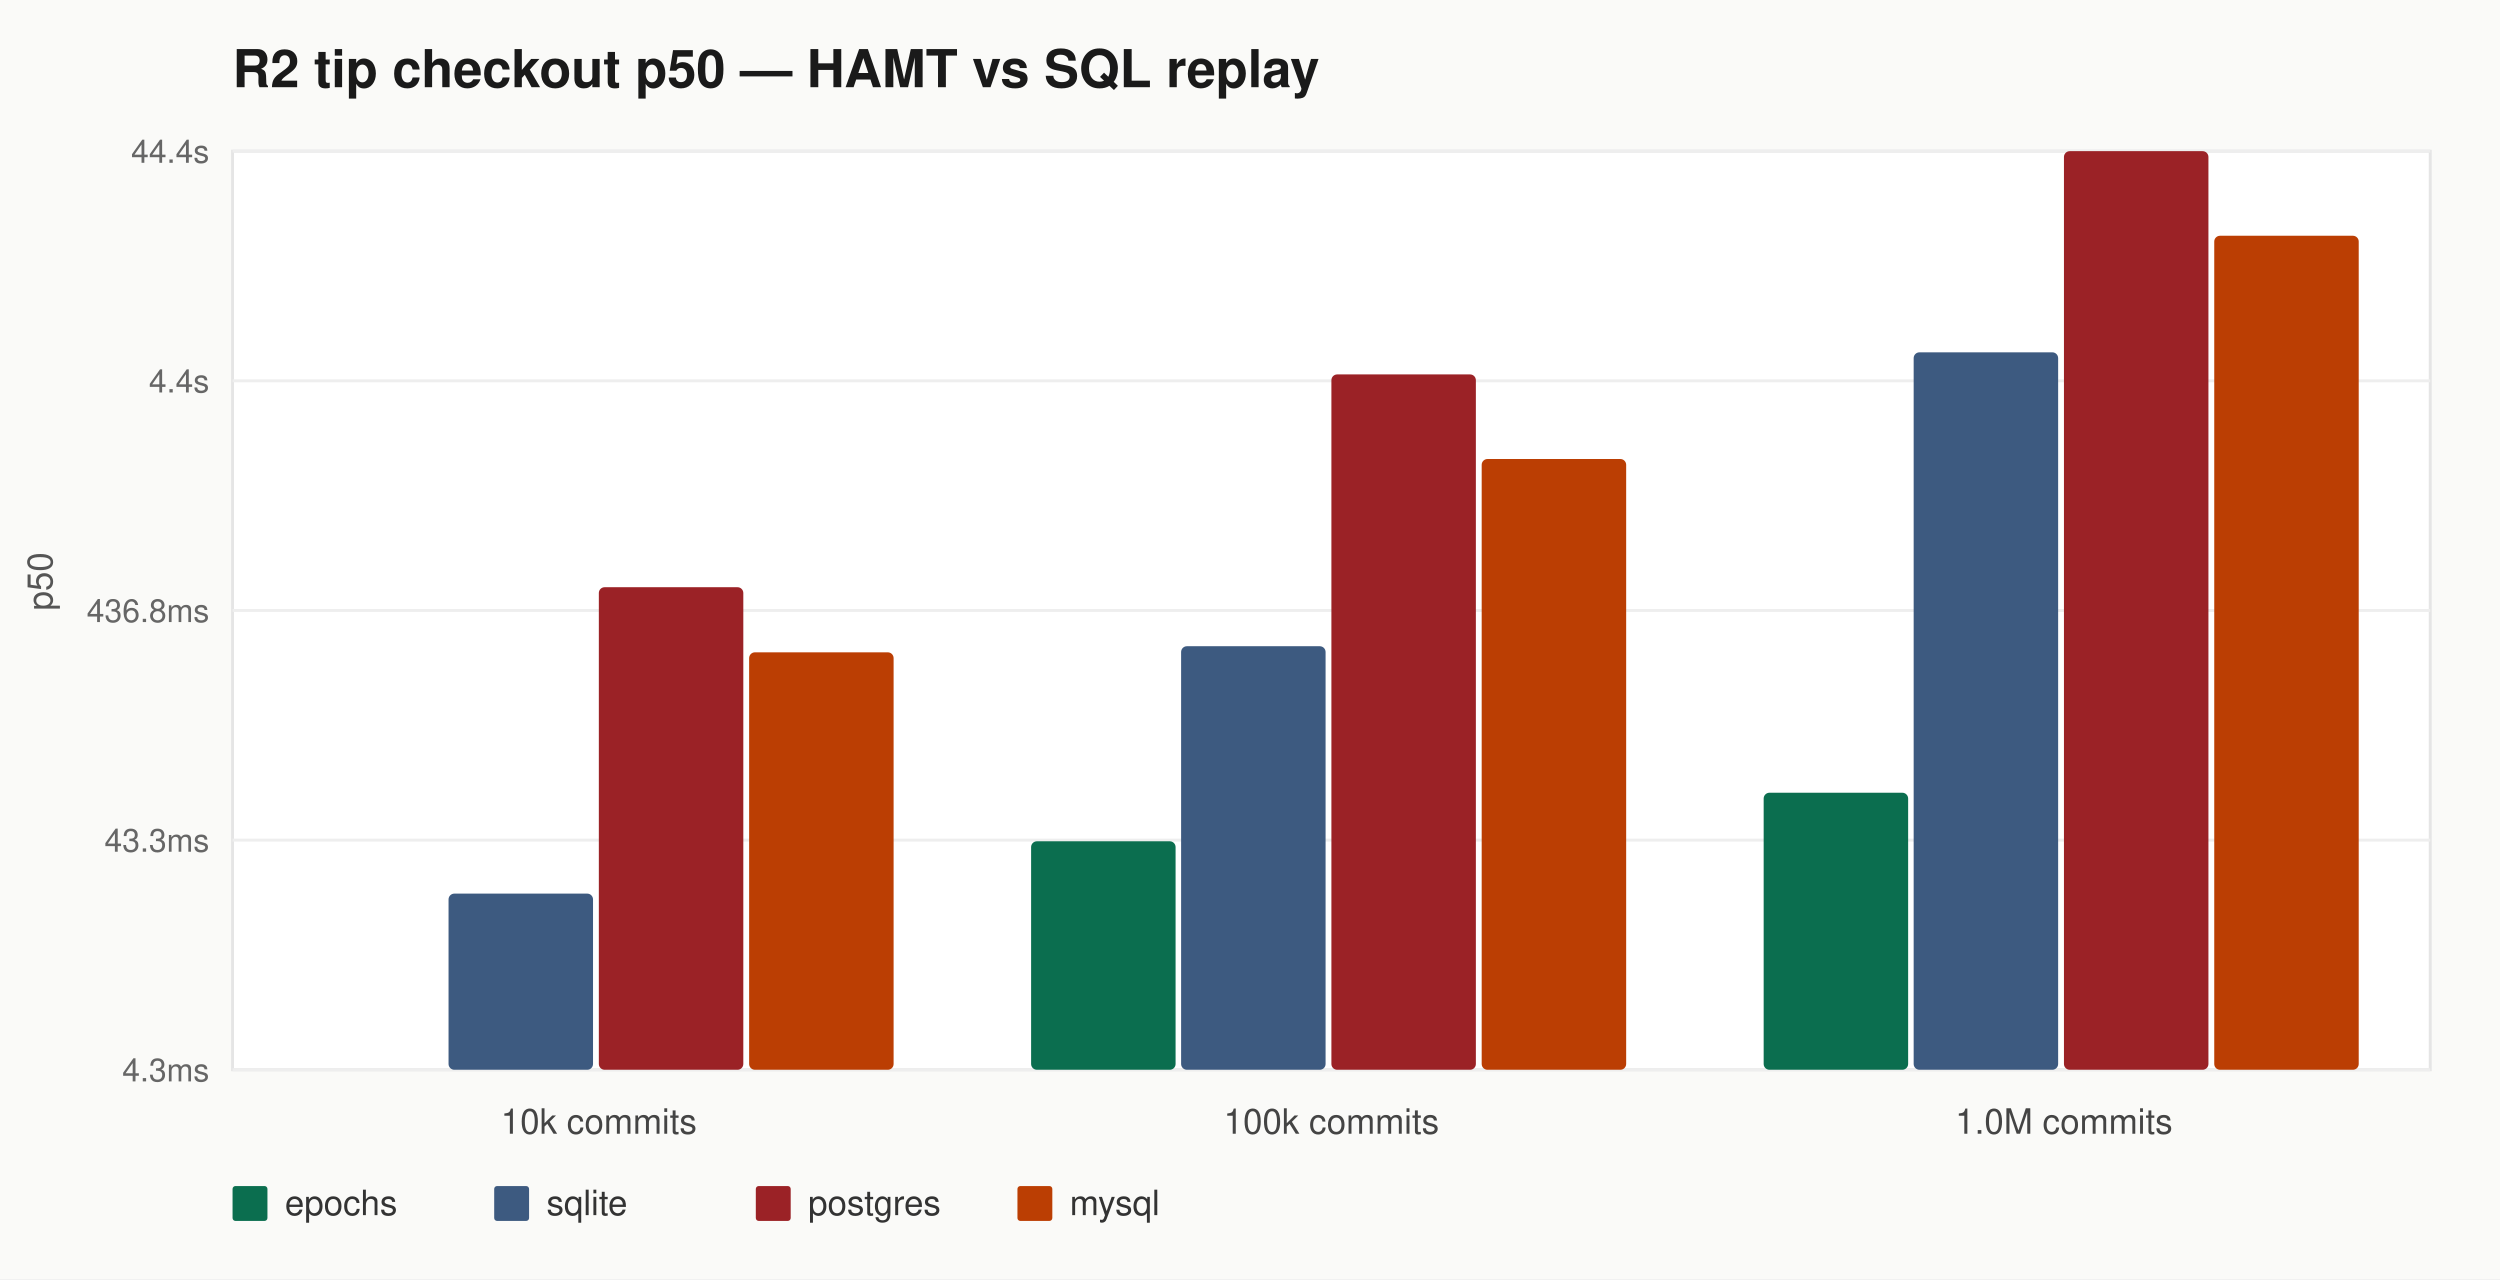
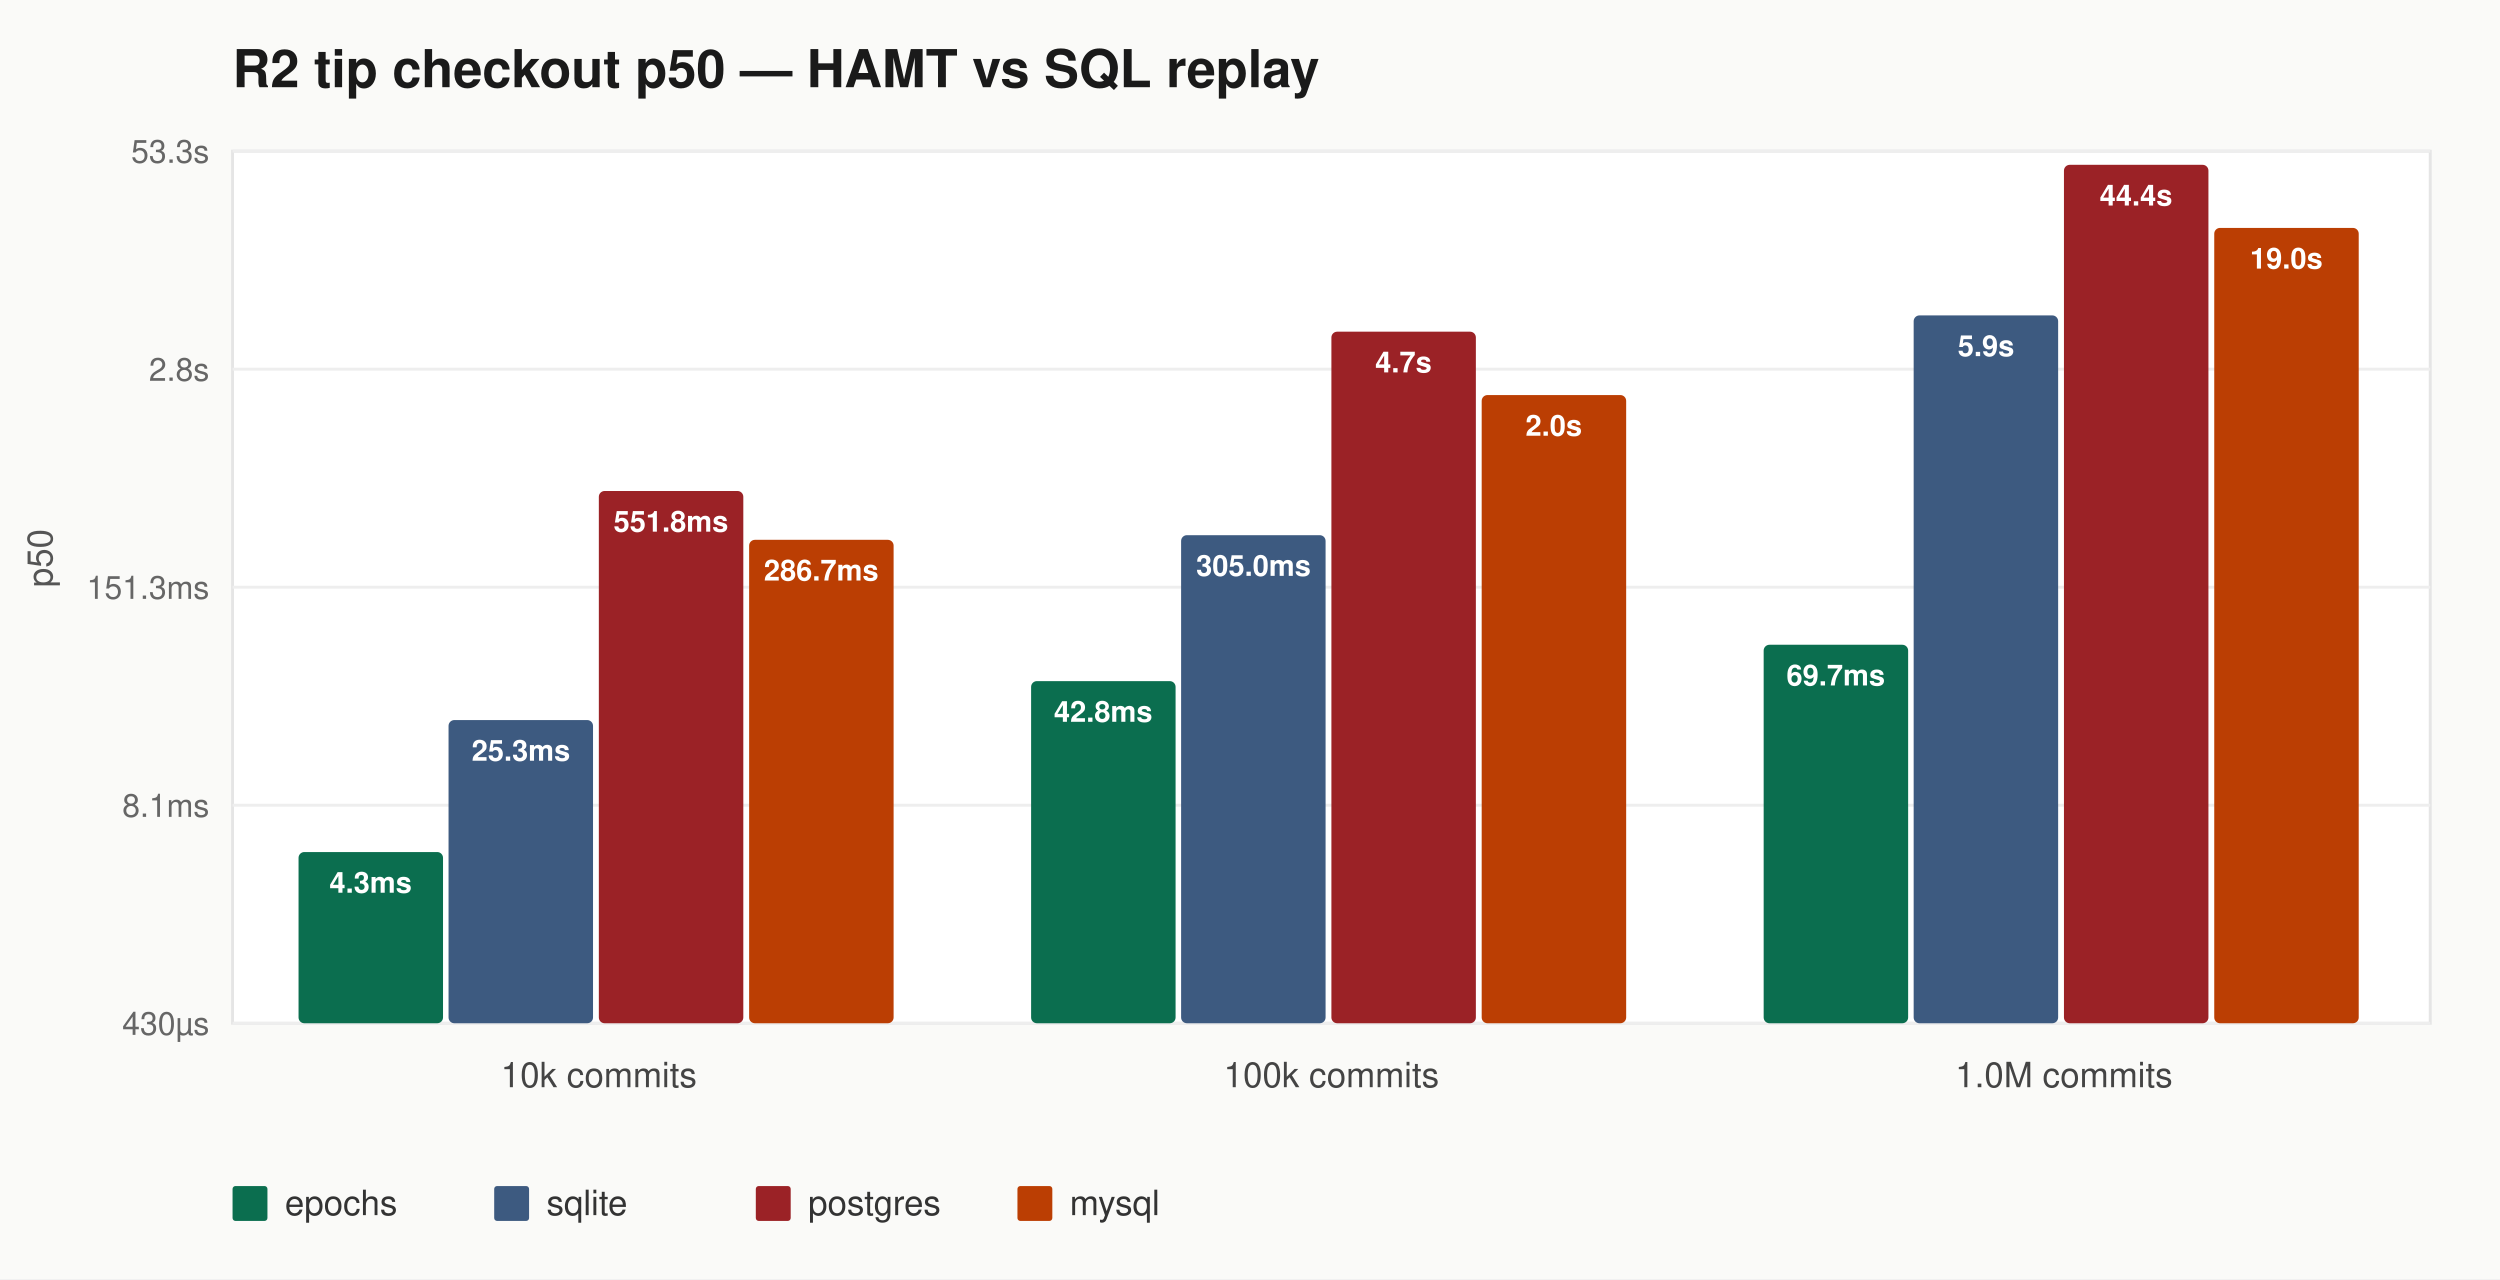
<svg xmlns="http://www.w3.org/2000/svg" width="860" height="440" viewBox="0 0 860 440">
  <rect width="100%" height="100%" fill="#FAFAF8" />
  <text x="80" y="30" font-family="IBM Plex Sans, Helvetica, Arial, sans-serif" font-size="18" font-weight="600" fill="#1a1a1a">R2 tip checkout p50 — HAMT vs SQL replay</text>
-   <text x="18" y="210.0" font-family="IBM Plex Sans, Helvetica, Arial, sans-serif" font-size="12" fill="#555" transform="rotate(-90 18,210.0)">p50</text>
-   <rect x="80" y="52" width="756" height="316" fill="#fff" stroke="#e5e5e5" />
-   <line x1="80" y1="368.0" x2="836" y2="368.0" stroke="#eee" />
-   <text x="72" y="372.0" text-anchor="end" font-family="IBM Plex Sans, Helvetica, Arial, sans-serif" font-size="11" fill="#666">4.3ms</text>
-   <line x1="80" y1="289.0" x2="836" y2="289.0" stroke="#eee" />
-   <text x="72" y="293.0" text-anchor="end" font-family="IBM Plex Sans, Helvetica, Arial, sans-serif" font-size="11" fill="#666">43.3ms</text>
-   <line x1="80" y1="210.0" x2="836" y2="210.0" stroke="#eee" />
-   <text x="72" y="214.0" text-anchor="end" font-family="IBM Plex Sans, Helvetica, Arial, sans-serif" font-size="11" fill="#666">436.8ms</text>
-   <line x1="80" y1="131.0" x2="836" y2="131.0" stroke="#eee" />
-   <text x="72" y="135.0" text-anchor="end" font-family="IBM Plex Sans, Helvetica, Arial, sans-serif" font-size="11" fill="#666">4.4s</text>
+   <text x="18" y="202.0" font-family="IBM Plex Sans, Helvetica, Arial, sans-serif" font-size="12" fill="#555" transform="rotate(-90 18,202.0)">p50</text>
+   <rect x="80" y="52" width="756" height="300" fill="#fff" stroke="#e5e5e5" />
+   <line x1="80" y1="352.0" x2="836" y2="352.0" stroke="#eee" />
+   <text x="72" y="356.0" text-anchor="end" font-family="IBM Plex Sans, Helvetica, Arial, sans-serif" font-size="11" fill="#666">430µs</text>
+   <line x1="80" y1="277.0" x2="836" y2="277.0" stroke="#eee" />
+   <text x="72" y="281.0" text-anchor="end" font-family="IBM Plex Sans, Helvetica, Arial, sans-serif" font-size="11" fill="#666">8.1ms</text>
+   <line x1="80" y1="202.0" x2="836" y2="202.0" stroke="#eee" />
+   <text x="72" y="206.0" text-anchor="end" font-family="IBM Plex Sans, Helvetica, Arial, sans-serif" font-size="11" fill="#666">151.3ms</text>
+   <line x1="80" y1="127.0" x2="836" y2="127.0" stroke="#eee" />
+   <text x="72" y="131.0" text-anchor="end" font-family="IBM Plex Sans, Helvetica, Arial, sans-serif" font-size="11" fill="#666">2.8s</text>
  <line x1="80" y1="52.0" x2="836" y2="52.0" stroke="#eee" />
-   <text x="72" y="56.0" text-anchor="end" font-family="IBM Plex Sans, Helvetica, Arial, sans-serif" font-size="11" fill="#666">44.4s</text>
-   <rect x="102.7" y="368.0" width="49.7" height="0.0" fill="#0B6E4F" rx="2" />
-   <rect x="154.3" y="307.4" width="49.7" height="60.6" fill="#3D5A80" rx="2" />
-   <rect x="206.0" y="202.0" width="49.7" height="166.0" fill="#9B2226" rx="2" />
-   <rect x="257.7" y="224.4" width="49.7" height="143.6" fill="#BB3E03" rx="2" />
-   <text x="206.0" y="390" text-anchor="middle" font-family="IBM Plex Sans, Helvetica, Arial, sans-serif" font-size="12" fill="#444">10k commits</text>
-   <rect x="354.7" y="289.4" width="49.7" height="78.6" fill="#0B6E4F" rx="2" />
-   <rect x="406.3" y="222.3" width="49.7" height="145.7" fill="#3D5A80" rx="2" />
-   <rect x="458.0" y="128.8" width="49.7" height="239.2" fill="#9B2226" rx="2" />
-   <rect x="509.7" y="157.9" width="49.7" height="210.1" fill="#BB3E03" rx="2" />
-   <text x="458.0" y="390" text-anchor="middle" font-family="IBM Plex Sans, Helvetica, Arial, sans-serif" font-size="12" fill="#444">100k commits</text>
-   <rect x="606.7" y="272.7" width="49.7" height="95.3" fill="#0B6E4F" rx="2" />
-   <rect x="658.3" y="121.2" width="49.7" height="246.8" fill="#3D5A80" rx="2" />
-   <rect x="710.0" y="52.0" width="49.7" height="316.0" fill="#9B2226" rx="2" />
-   <rect x="761.7" y="81.1" width="49.7" height="286.9" fill="#BB3E03" rx="2" />
-   <text x="710.0" y="390" text-anchor="middle" font-family="IBM Plex Sans, Helvetica, Arial, sans-serif" font-size="12" fill="#444">1.0M commits</text>
+   <text x="72" y="56.0" text-anchor="end" font-family="IBM Plex Sans, Helvetica, Arial, sans-serif" font-size="11" fill="#666">53.3s</text>
+   <rect x="102.7" y="293.1" width="49.7" height="58.9" fill="#0B6E4F" rx="2" />
+   <text x="127.5" y="307.1" text-anchor="middle" font-family="IBM Plex Sans, Helvetica, Arial, sans-serif" font-size="10" font-weight="600" fill="#fff">4.3ms</text>
+   <rect x="154.3" y="247.7" width="49.7" height="104.3" fill="#3D5A80" rx="2" />
+   <text x="179.2" y="261.7" text-anchor="middle" font-family="IBM Plex Sans, Helvetica, Arial, sans-serif" font-size="10" font-weight="600" fill="#fff">25.3ms</text>
+   <rect x="206.0" y="168.9" width="49.7" height="183.1" fill="#9B2226" rx="2" />
+   <text x="230.8" y="182.9" text-anchor="middle" font-family="IBM Plex Sans, Helvetica, Arial, sans-serif" font-size="10" font-weight="600" fill="#fff">551.8ms</text>
+   <rect x="257.7" y="185.7" width="49.7" height="166.3" fill="#BB3E03" rx="2" />
+   <text x="282.5" y="199.7" text-anchor="middle" font-family="IBM Plex Sans, Helvetica, Arial, sans-serif" font-size="10" font-weight="600" fill="#fff">286.7ms</text>
+   <text x="206.0" y="374" text-anchor="middle" font-family="IBM Plex Sans, Helvetica, Arial, sans-serif" font-size="12" fill="#444">10k commits</text>
+   <rect x="354.7" y="234.3" width="49.7" height="117.7" fill="#0B6E4F" rx="2" />
+   <text x="379.5" y="248.3" text-anchor="middle" font-family="IBM Plex Sans, Helvetica, Arial, sans-serif" font-size="10" font-weight="600" fill="#fff">42.8ms</text>
+   <rect x="406.3" y="184.1" width="49.7" height="167.9" fill="#3D5A80" rx="2" />
+   <text x="431.2" y="198.1" text-anchor="middle" font-family="IBM Plex Sans, Helvetica, Arial, sans-serif" font-size="10" font-weight="600" fill="#fff">305.0ms</text>
+   <rect x="458.0" y="114.1" width="49.7" height="237.9" fill="#9B2226" rx="2" />
+   <text x="482.8" y="128.1" text-anchor="middle" font-family="IBM Plex Sans, Helvetica, Arial, sans-serif" font-size="10" font-weight="600" fill="#fff">4.7s</text>
+   <rect x="509.7" y="135.9" width="49.7" height="216.1" fill="#BB3E03" rx="2" />
+   <text x="534.5" y="149.9" text-anchor="middle" font-family="IBM Plex Sans, Helvetica, Arial, sans-serif" font-size="10" font-weight="600" fill="#fff">2.0s</text>
+   <text x="458.0" y="374" text-anchor="middle" font-family="IBM Plex Sans, Helvetica, Arial, sans-serif" font-size="12" fill="#444">100k commits</text>
+   <rect x="606.7" y="221.8" width="49.7" height="130.2" fill="#0B6E4F" rx="2" />
+   <text x="631.5" y="235.8" text-anchor="middle" font-family="IBM Plex Sans, Helvetica, Arial, sans-serif" font-size="10" font-weight="600" fill="#fff">69.7ms</text>
+   <rect x="658.3" y="108.5" width="49.7" height="243.5" fill="#3D5A80" rx="2" />
+   <text x="683.2" y="122.5" text-anchor="middle" font-family="IBM Plex Sans, Helvetica, Arial, sans-serif" font-size="10" font-weight="600" fill="#fff">5.9s</text>
+   <rect x="710.0" y="56.7" width="49.7" height="295.3" fill="#9B2226" rx="2" />
+   <text x="734.8" y="70.7" text-anchor="middle" font-family="IBM Plex Sans, Helvetica, Arial, sans-serif" font-size="10" font-weight="600" fill="#fff">44.4s</text>
+   <rect x="761.7" y="78.4" width="49.7" height="273.6" fill="#BB3E03" rx="2" />
+   <text x="786.5" y="92.4" text-anchor="middle" font-family="IBM Plex Sans, Helvetica, Arial, sans-serif" font-size="10" font-weight="600" fill="#fff">19.0s</text>
+   <text x="710.0" y="374" text-anchor="middle" font-family="IBM Plex Sans, Helvetica, Arial, sans-serif" font-size="12" fill="#444">1.0M commits</text>
  <rect x="80" y="408" width="12" height="12" fill="#0B6E4F" rx="1" />
  <text x="98" y="418" font-family="IBM Plex Sans, Helvetica, Arial, sans-serif" font-size="12" fill="#333">epochs</text>
  <rect x="170" y="408" width="12" height="12" fill="#3D5A80" rx="1" />
  <text x="188" y="418" font-family="IBM Plex Sans, Helvetica, Arial, sans-serif" font-size="12" fill="#333">sqlite</text>
  <rect x="260" y="408" width="12" height="12" fill="#9B2226" rx="1" />
  <text x="278" y="418" font-family="IBM Plex Sans, Helvetica, Arial, sans-serif" font-size="12" fill="#333">postgres</text>
  <rect x="350" y="408" width="12" height="12" fill="#BB3E03" rx="1" />
  <text x="368" y="418" font-family="IBM Plex Sans, Helvetica, Arial, sans-serif" font-size="12" fill="#333">mysql</text>
</svg>
